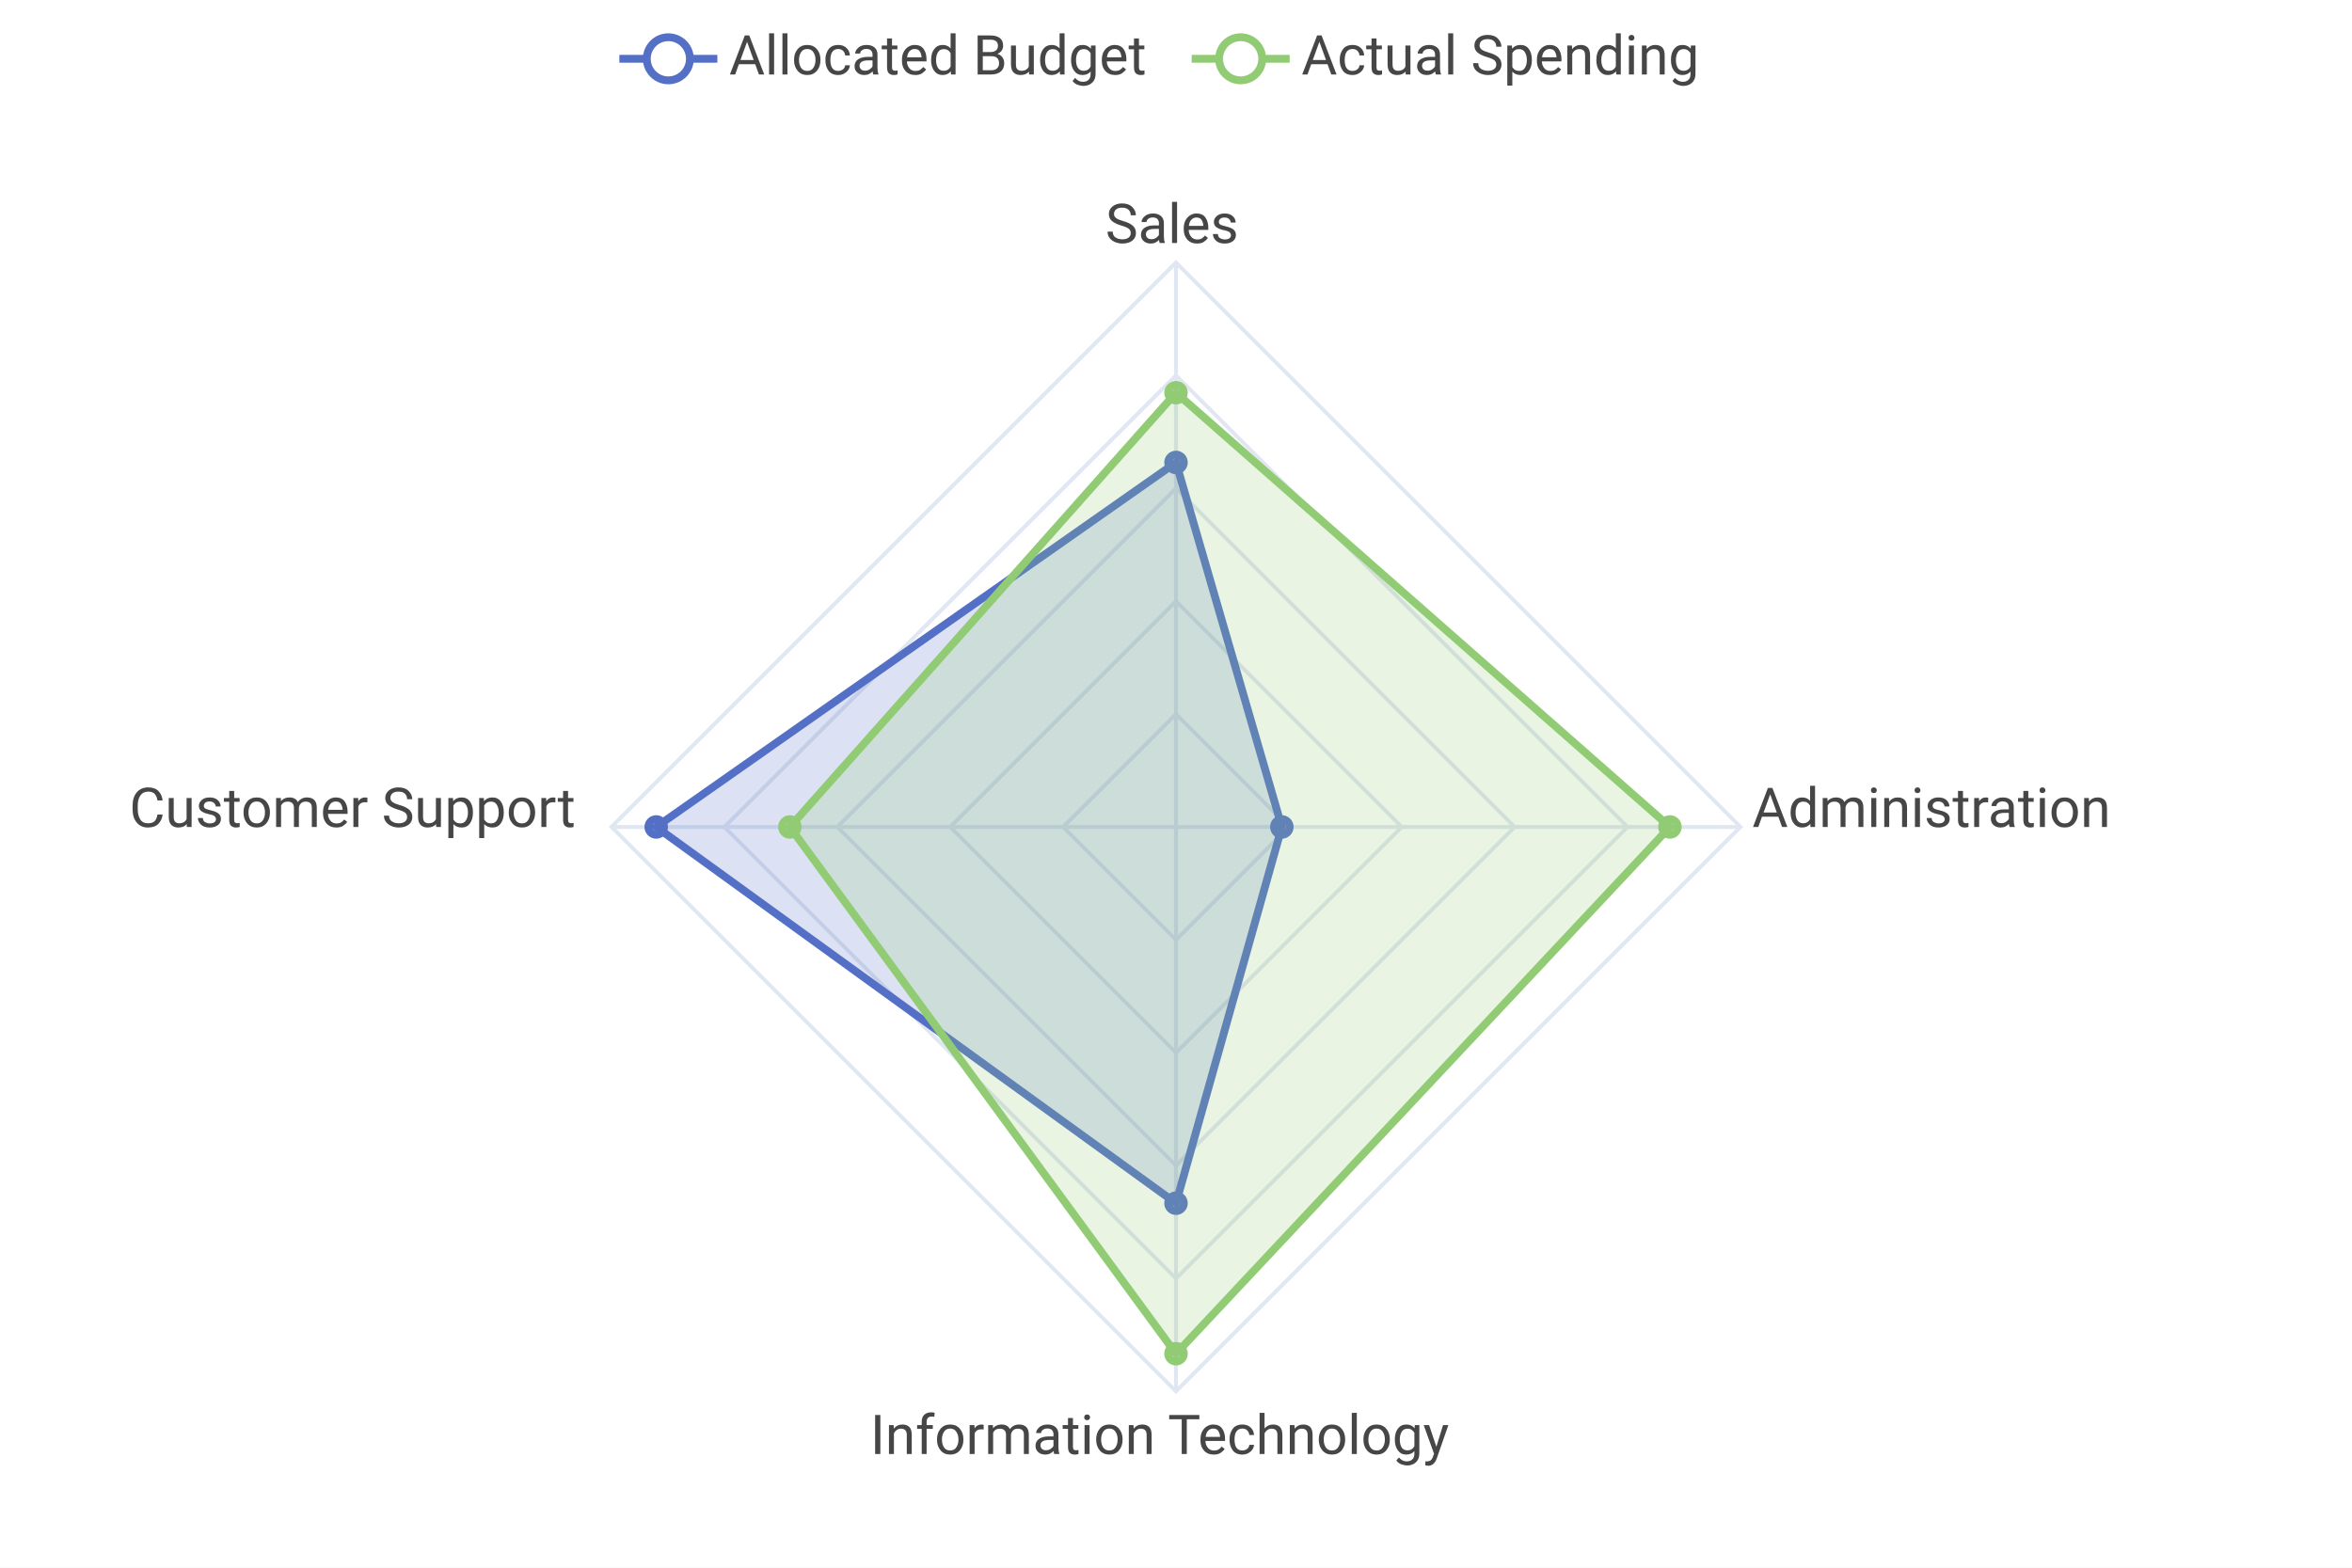
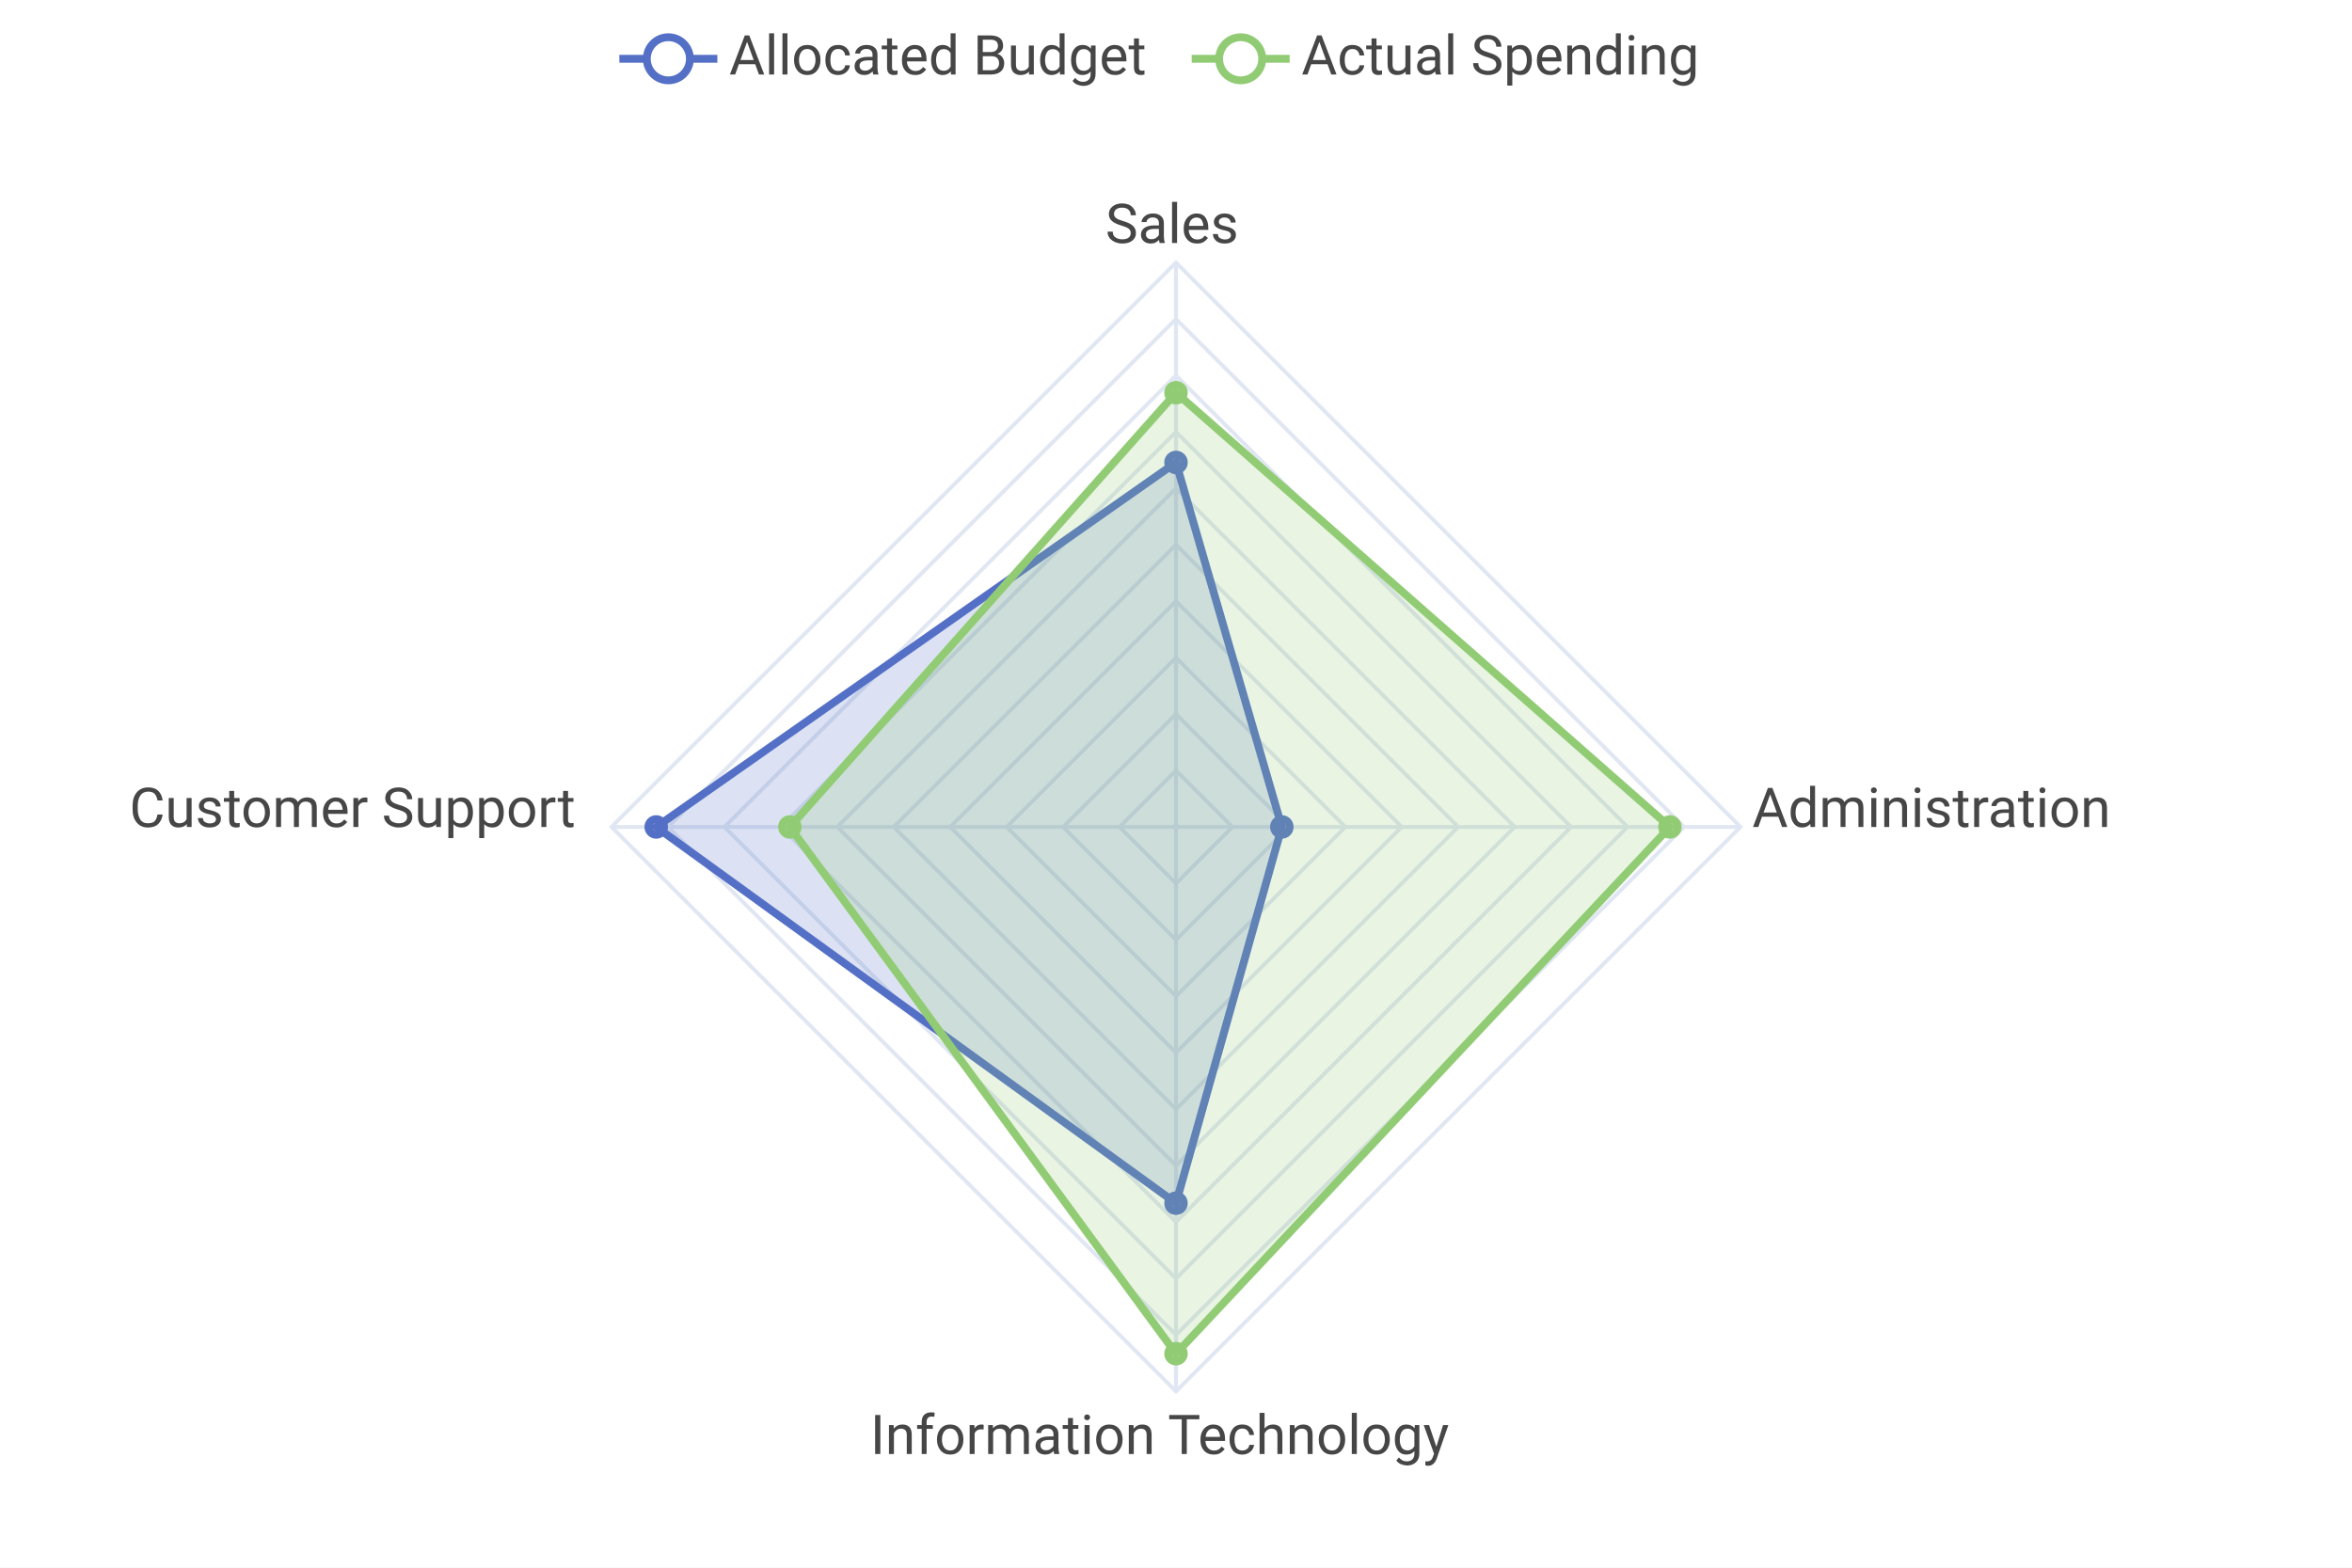
<svg xmlns="http://www.w3.org/2000/svg" width="600" height="400" viewBox="0 0 600 400">
  <rect x="0" y="0" width="600" height="400" fill="#FFFFFF" />
  <g>
    <line stroke-width="2" x1="158" y1="15" x2="183" y2="15" stroke="#5470C6" />
    <circle cx="170.5" cy="15" r="5.5" stroke-width="2" stroke="#5470C6" fill="#FFFFFF" />
    <text font-size="14" x="186" y="19" font-family="Roboto" fill="#464646">
Allocated Budget
</text>
  </g>
  <g>
    <line stroke-width="2" x1="304" y1="15" x2="329" y2="15" stroke="#91CC75" />
    <circle cx="316.5" cy="15" r="5.5" stroke-width="2" stroke="#91CC75" fill="#FFFFFF" />
    <text font-size="14" x="332" y="19" font-family="Roboto" fill="#464646">
Actual Spending
</text>
  </g>
+   <path d="M 300 196.6 L 314.4 211 L 300 225.4 L 285.6 211 Z" stroke-width="1" fill="none" stroke="#E0E6F2" />
  <path d="M 300 182.2 L 328.8 211 L 300 239.8 L 271.2 211 Z" stroke-width="1" fill="none" stroke="#E0E6F2" />
+   <path d="M 300 167.8 L 343.2 211 L 300 254.2 L 256.8 211 Z" stroke-width="1" fill="none" stroke="#E0E6F2" />
  <path d="M 300 153.4 L 357.6 211 L 300 268.6 L 242.4 211 Z" stroke-width="1" fill="none" stroke="#E0E6F2" />
+   <path d="M 300 139 L 372 211 L 300 283 L 228 211 Z" stroke-width="1" fill="none" stroke="#E0E6F2" />
  <path d="M 300 124.6 L 386.4 211 L 300 297.4 L 213.6 211 Z" stroke-width="1" fill="none" stroke="#E0E6F2" />
+   <path d="M 300 110.2 L 400.8 211 L 300 311.8 L 199.2 211 Z" stroke-width="1" fill="none" stroke="#E0E6F2" />
  <path d="M 300 95.8 L 415.2 211 L 300 326.2 L 184.8 211 Z" stroke-width="1" fill="none" stroke="#E0E6F2" />
+   <path d="M 300 81.4 L 429.6 211 L 300 340.6 L 170.4 211 Z" stroke-width="1" fill="none" stroke="#E0E6F2" />
  <path d="M 300 67 L 444 211 L 300 355 L 156 211 Z" stroke-width="1" fill="none" stroke="#E0E6F2" />
  <text font-size="14" x="282" y="62" font-family="Roboto" fill="#464646">
Sales
</text>
  <line stroke-width="1" x1="300" y1="67" x2="300" y2="211" stroke="#E0E6F2" />
  <text font-size="14" x="447" y="211" font-family="Roboto" fill="#464646">
Administration
</text>
  <line stroke-width="1" x1="444" y1="211" x2="300" y2="211" stroke="#E0E6F2" />
  <text font-size="14" x="222" y="371" font-family="Roboto" fill="#464646">
Information Technology
</text>
  <line stroke-width="1" x1="300" y1="355" x2="300" y2="211" stroke="#E0E6F2" />
  <text font-size="14" x="33" y="211" font-family="Roboto" fill="#464646">
Customer Support
</text>
  <line stroke-width="1" x1="156" y1="211" x2="300" y2="211" stroke="#E0E6F2" />
  <g>
    <path d="M 300 118 L 327 211 L 300 307 L 167.4 211 Z" stroke-width="2" fill="#5470C6" fill-opacity="0.2" stroke="#5470C6" />
    <circle cx="300" cy="118" r="2" stroke-width="2" stroke="#5470C6" fill="none" />
    <circle cx="327" cy="211" r="2" stroke-width="2" stroke="#5470C6" fill="none" />
    <circle cx="300" cy="307" r="2" stroke-width="2" stroke="#5470C6" fill="none" />
    <circle cx="167.4" cy="211" r="2" stroke-width="2" stroke="#5470C6" fill="none" />
  </g>
  <g>
    <path d="M 300 100.2 L 426 211 L 300 345.4 L 201.5 211 Z" stroke-width="2" fill="#91CC75" fill-opacity="0.2" stroke="#91CC75" />
    <circle cx="300" cy="100.2" r="2" stroke-width="2" stroke="#91CC75" fill="none" />
    <circle cx="426" cy="211" r="2" stroke-width="2" stroke="#91CC75" fill="none" />
    <circle cx="300" cy="345.4" r="2" stroke-width="2" stroke="#91CC75" fill="none" />
    <circle cx="201.5" cy="211" r="2" stroke-width="2" stroke="#91CC75" fill="none" />
  </g>
</svg>
